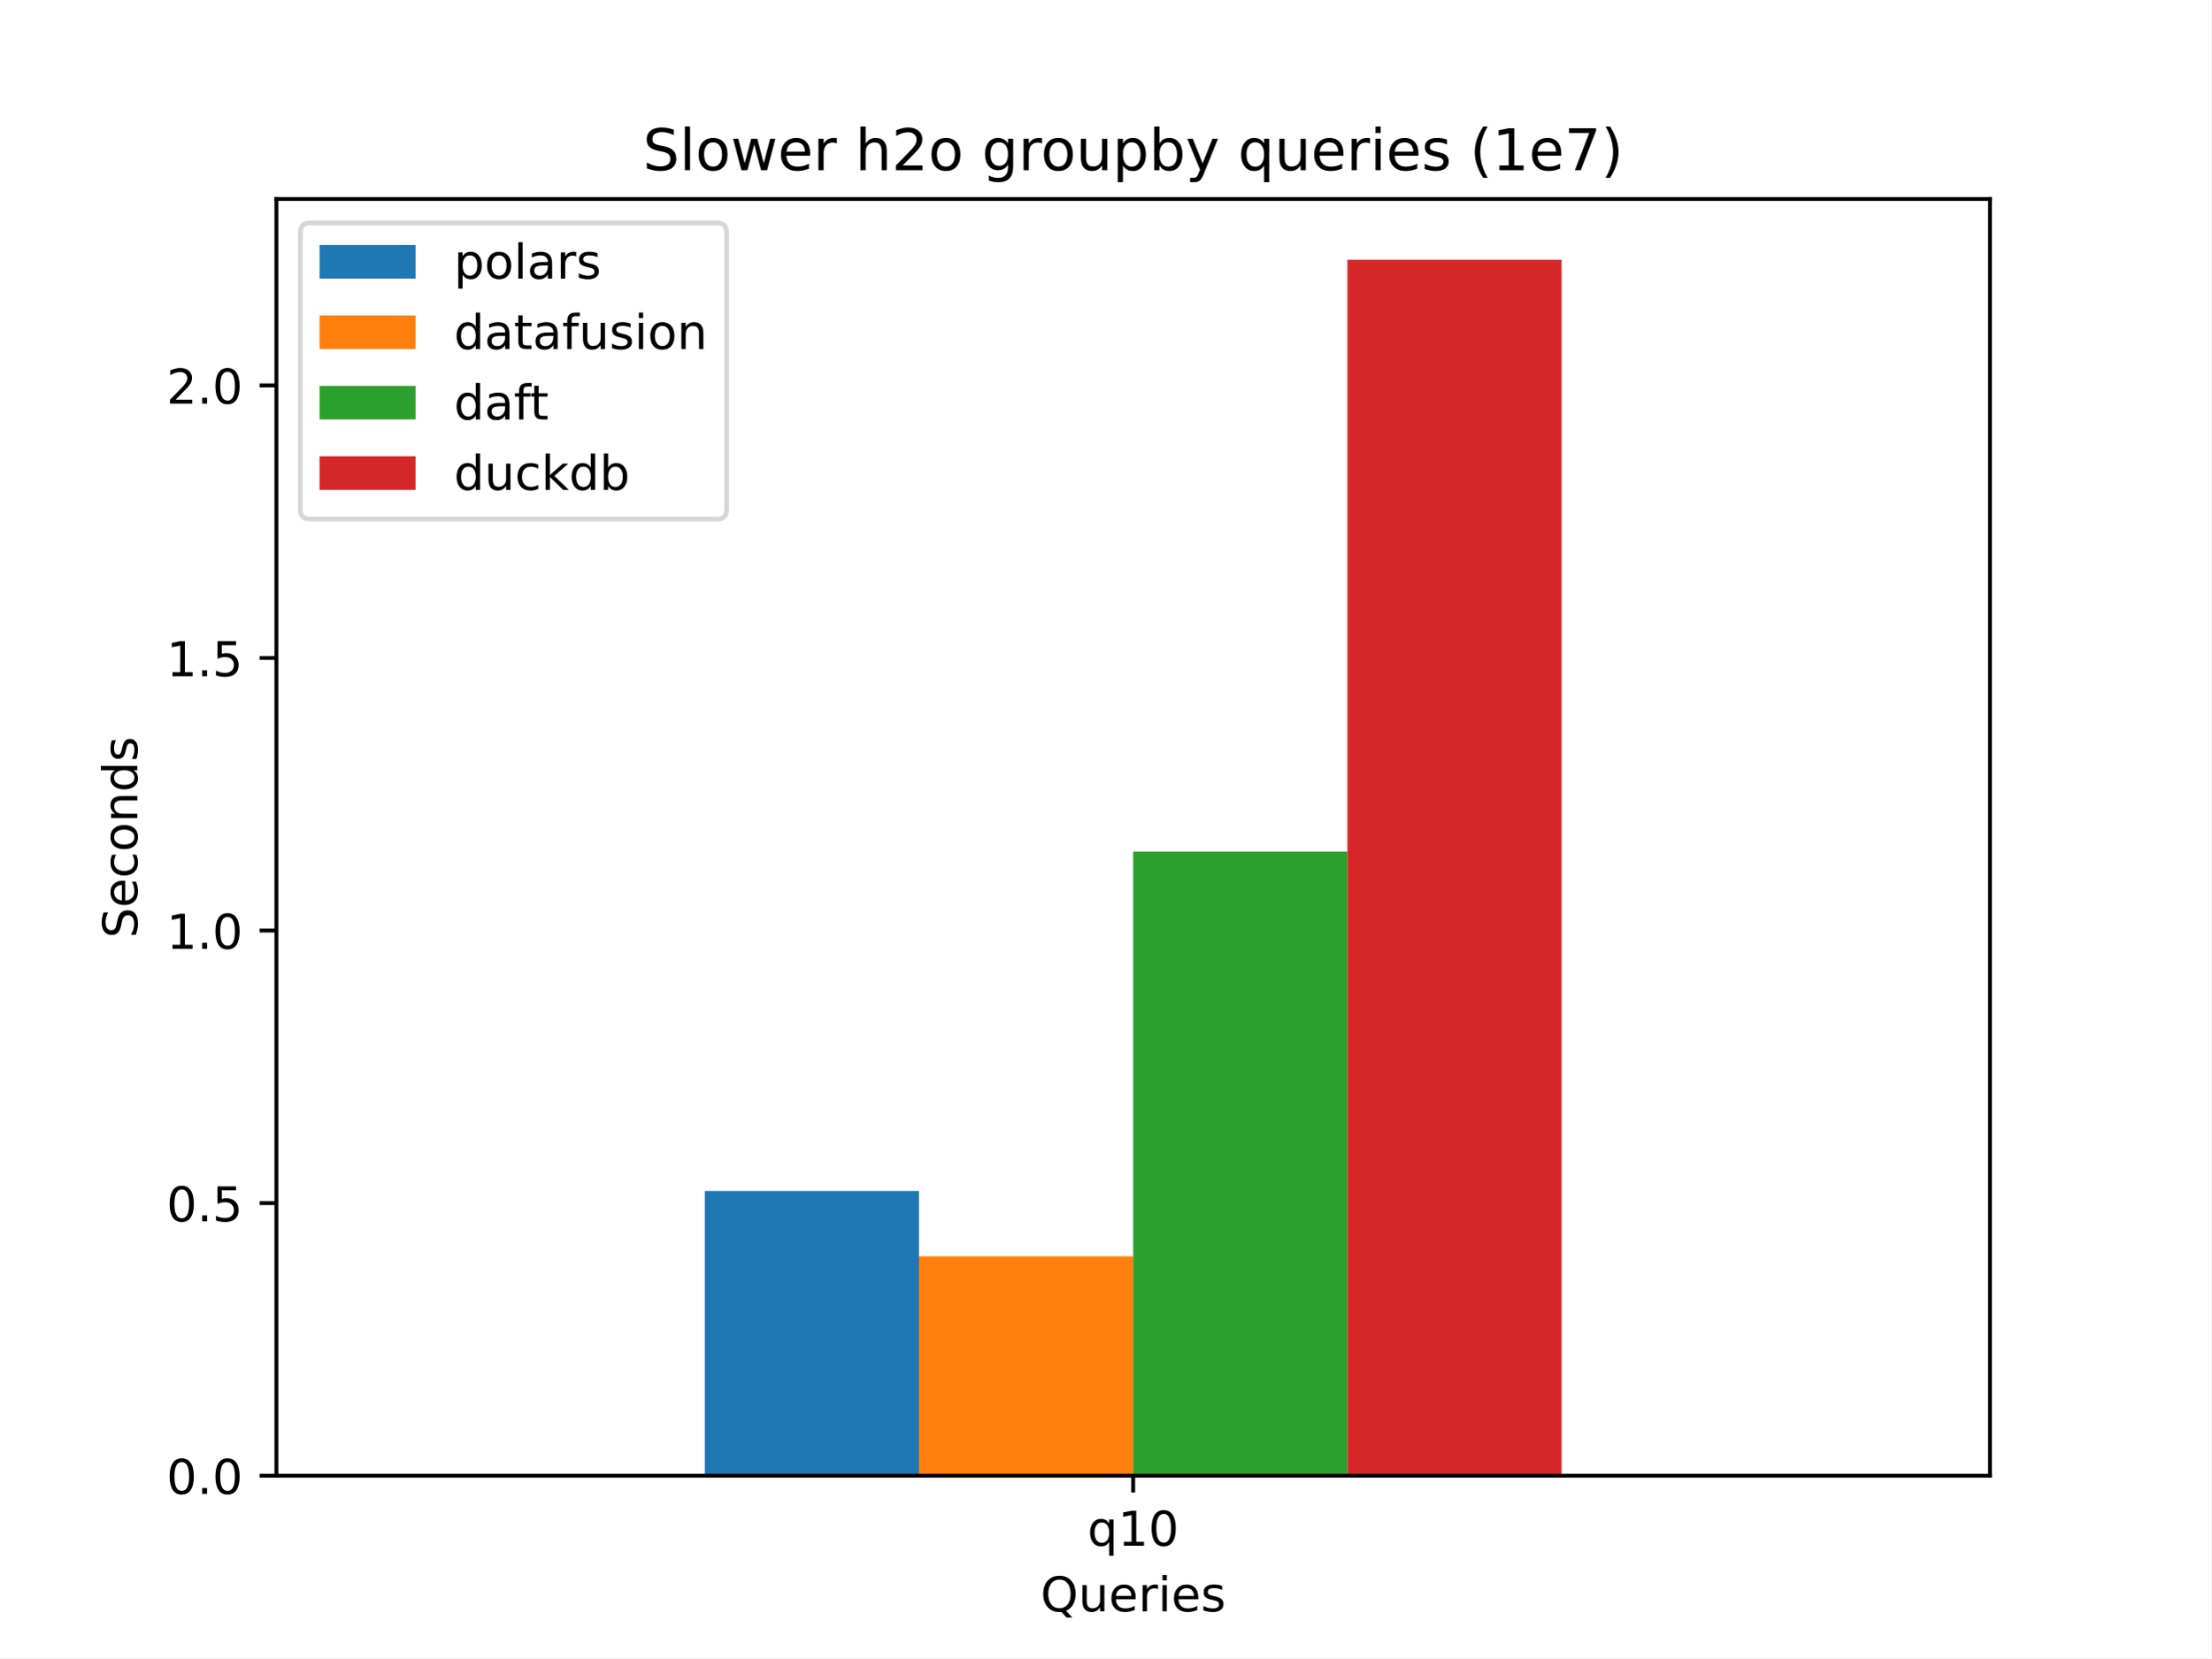
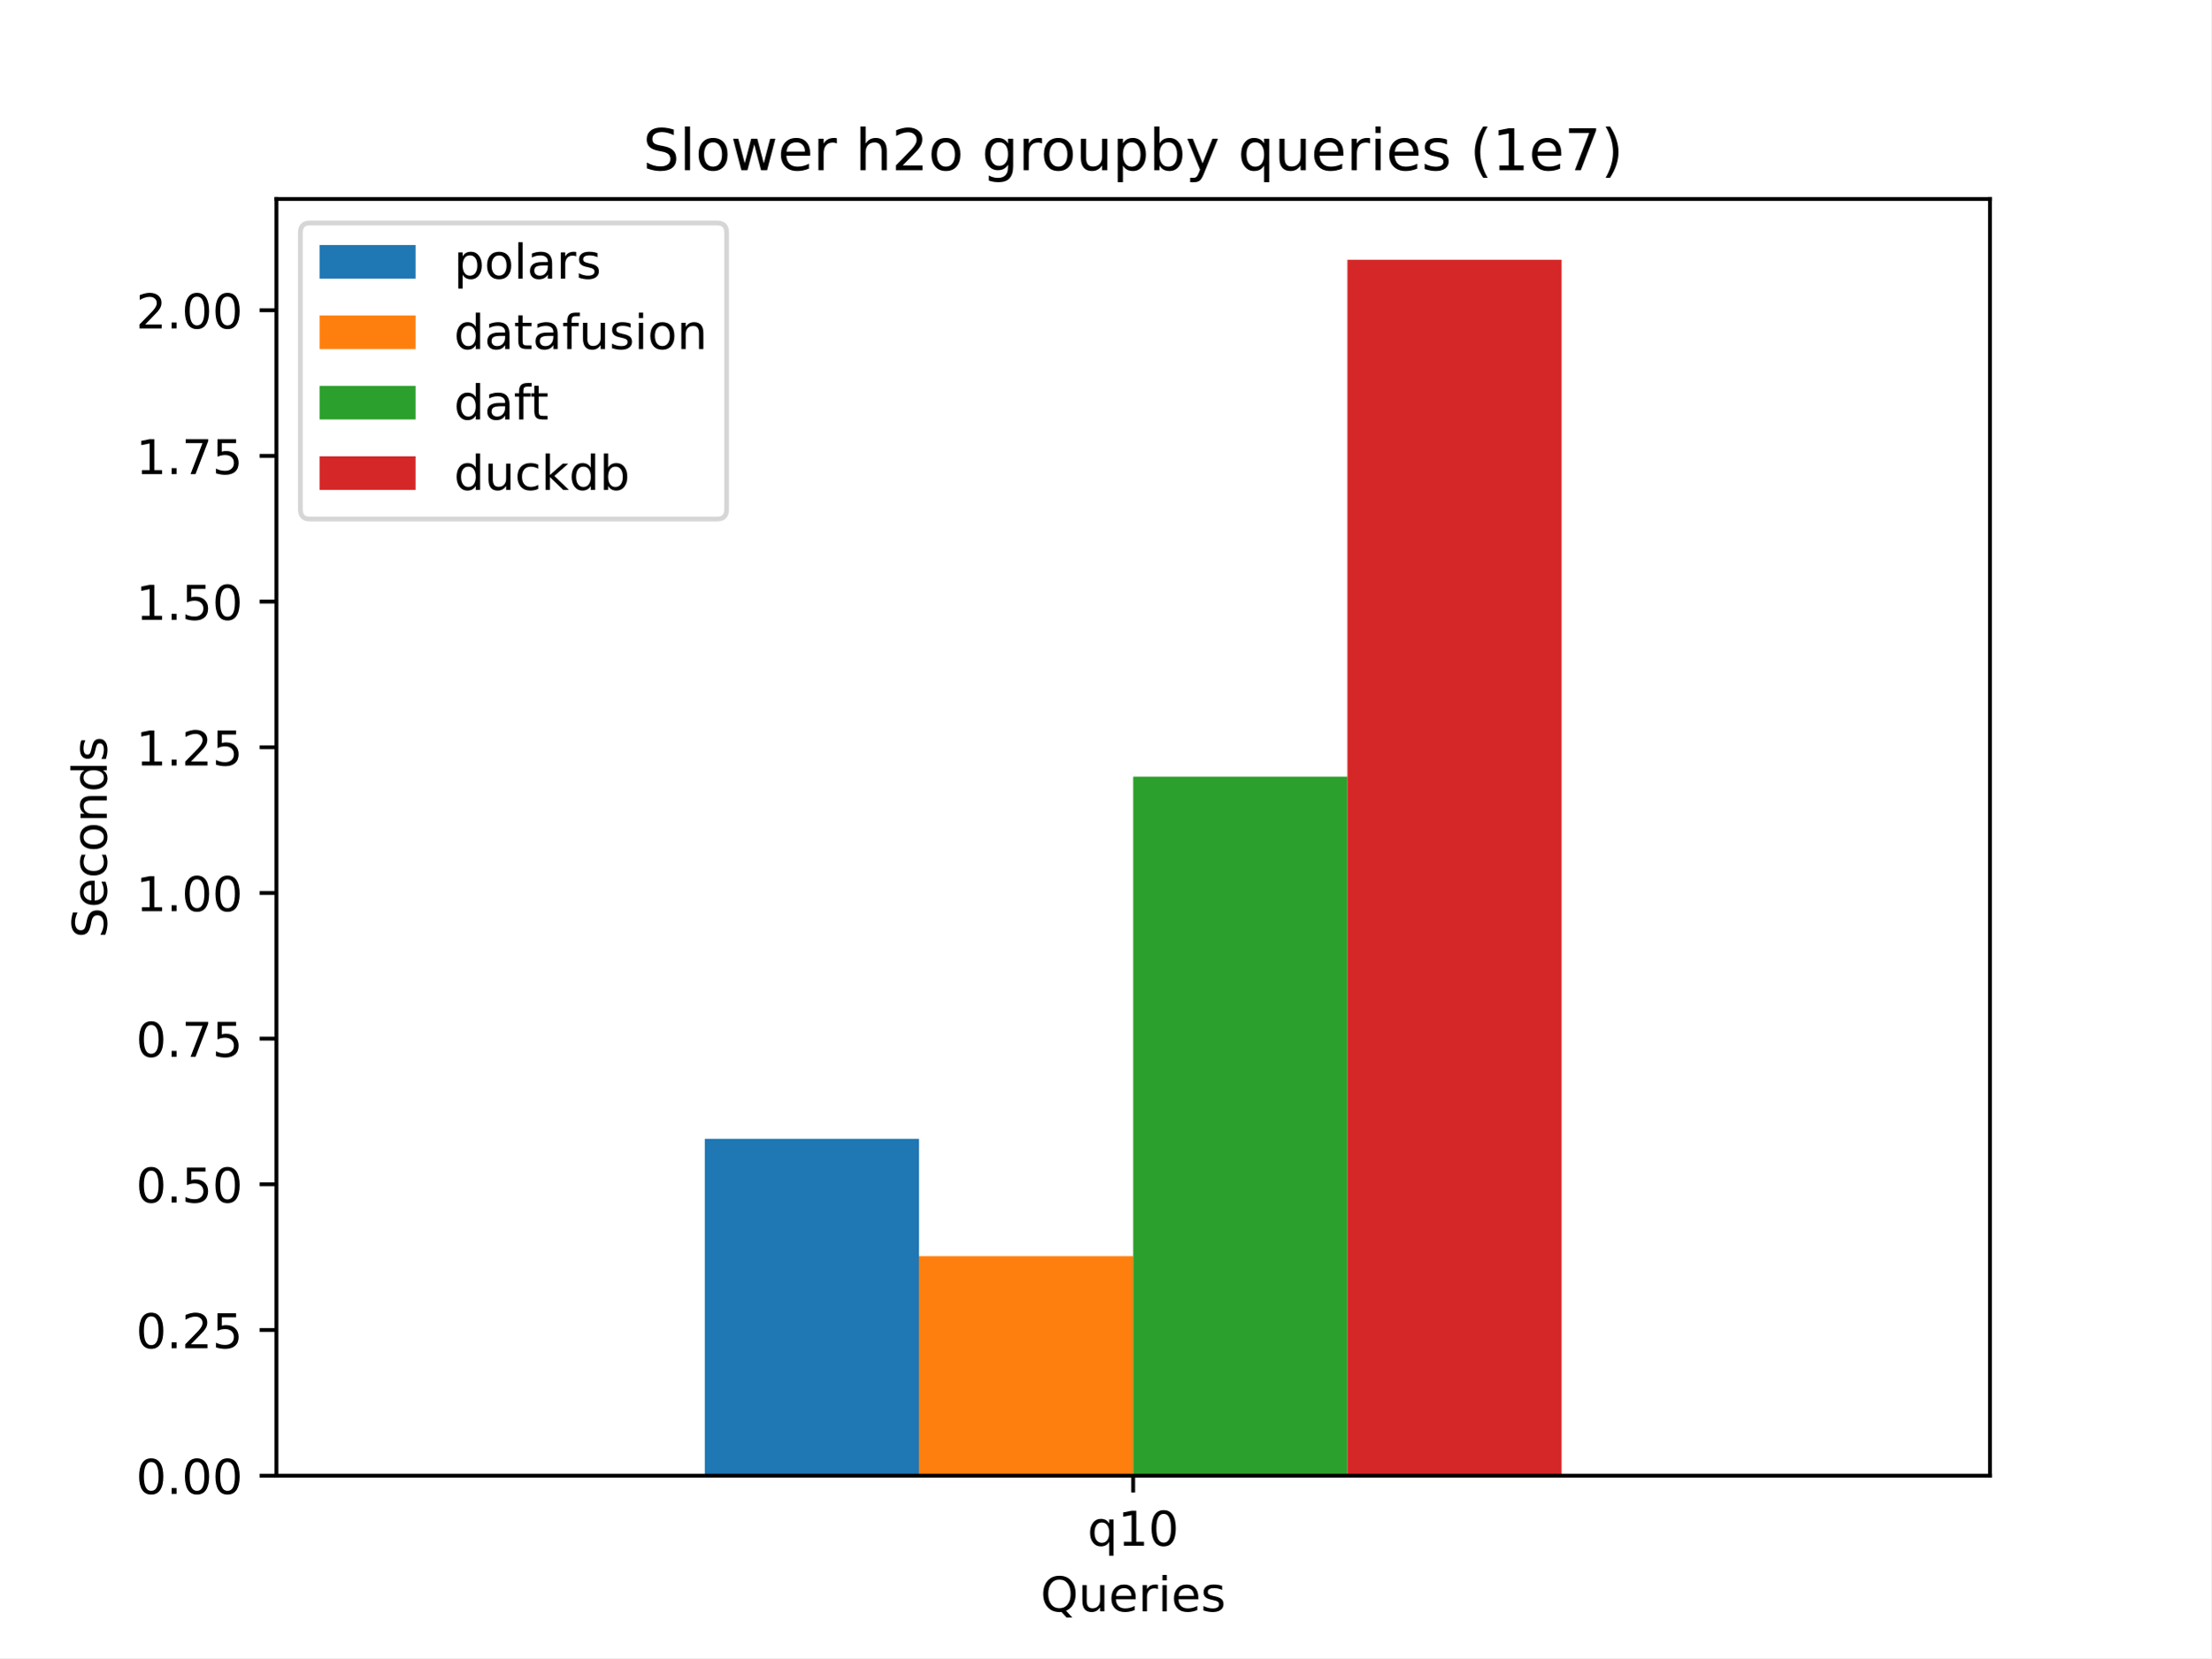
<svg xmlns="http://www.w3.org/2000/svg" xmlns:xlink="http://www.w3.org/1999/xlink" width="460.8pt" height="345.6pt" viewBox="0 0 460.8 345.6" version="1.1">
  <defs>
    <style type="text/css">*{stroke-linejoin: round; stroke-linecap: butt}</style>
  </defs>
  <g id="figure_1">
    <g id="patch_1">
      <path d="M 0 345.6  L 460.8 345.6  L 460.8 0  L 0 0  z " style="fill: #ffffff" />
    </g>
    <g id="axes_1">
      <g id="patch_2">
        <path d="M 57.6 307.584  L 414.72 307.584  L 414.72 41.472  L 57.6 41.472  z " style="fill: #ffffff" />
      </g>
      <g id="patch_3">
-         <path d="M 146.88 307.584  L 191.52 307.584  L 191.52 248.231  L 146.88 248.231  z " clip-path="url(#p52f544a386)" style="fill: #1f77b4" />
+         <path d="M 146.88 307.584  L 191.52 307.584  L 191.52 237.368  L 146.88 237.368  z " clip-path="url(#p60e71c63b5)" style="fill: #1f77b4" />
      </g>
      <g id="patch_4">
-         <path d="M 191.52 307.584  L 236.16 307.584  L 236.16 261.862  L 191.52 261.862  z " clip-path="url(#p52f544a386)" style="fill: #ff7f0e" />
+         <path d="M 191.52 307.584  L 236.16 307.584  L 236.16 261.822  L 191.52 261.822  z " clip-path="url(#p60e71c63b5)" style="fill: #ff7f0e" />
      </g>
      <g id="patch_5">
-         <path d="M 236.16 307.584  L 280.8 307.584  L 280.8 177.513  L 236.16 177.513  z " clip-path="url(#p52f544a386)" style="fill: #2ca02c" />
+         <path d="M 236.16 307.584  L 280.8 307.584  L 280.8 161.877  L 236.16 161.877  z " clip-path="url(#p60e71c63b5)" style="fill: #2ca02c" />
      </g>
      <g id="patch_6">
-         <path d="M 280.8 307.584  L 325.44 307.584  L 325.44 54.144  L 280.8 54.144  z " clip-path="url(#p52f544a386)" style="fill: #d62728" />
+         <path d="M 280.8 307.584  L 325.44 307.584  L 325.44 54.144  L 280.8 54.144  z " clip-path="url(#p60e71c63b5)" style="fill: #d62728" />
      </g>
      <g id="matplotlib.axis_1">
        <g id="xtick_1">
          <g id="line2d_1">
            <defs>
-               <path id="m178818fb89" d="M 0 0  L 0 3.5  " style="stroke: #000000; stroke-width: 0.8" />
-             </defs>
-             <g>
-               <use xlink:href="#m178818fb89" x="236.16" y="307.584" style="stroke: #000000; stroke-width: 0.8" />
+               <path id="m4d357e2fc8" d="M 0 0  L 0 3.5  " style="stroke: #000000; stroke-width: 0.8" />
+             </defs>
+             <g>
+               <use xlink:href="#m4d357e2fc8" x="236.16" y="307.584" style="stroke: #000000; stroke-width: 0.8" />
            </g>
          </g>
          <g id="text_1">
            <g transform="translate(226.6233 322.1824) scale(0.1 -0.1)">
              <defs>
                <path id="DejaVuSans-71" d="M 947 1747  Q 947 1113 1208 752  Q 1469 391 1925 391  Q 2381 391 2643 752  Q 2906 1113 2906 1747  Q 2906 2381 2643 2742  Q 2381 3103 1925 3103  Q 1469 3103 1208 2742  Q 947 2381 947 1747  z M 2906 525  Q 2725 213 2448 61  Q 2172 -91 1784 -91  Q 1150 -91 751 415  Q 353 922 353 1747  Q 353 2572 751 3078  Q 1150 3584 1784 3584  Q 2172 3584 2448 3432  Q 2725 3281 2906 2969  L 2906 3500  L 3481 3500  L 3481 -1331  L 2906 -1331  L 2906 525  z " transform="scale(0.015625)" />
                <path id="DejaVuSans-31" d="M 794 531  L 1825 531  L 1825 4091  L 703 3866  L 703 4441  L 1819 4666  L 2450 4666  L 2450 531  L 3481 531  L 3481 0  L 794 0  L 794 531  z " transform="scale(0.015625)" />
                <path id="DejaVuSans-30" d="M 2034 4250  Q 1547 4250 1301 3770  Q 1056 3291 1056 2328  Q 1056 1369 1301 889  Q 1547 409 2034 409  Q 2525 409 2770 889  Q 3016 1369 3016 2328  Q 3016 3291 2770 3770  Q 2525 4250 2034 4250  z M 2034 4750  Q 2819 4750 3233 4129  Q 3647 3509 3647 2328  Q 3647 1150 3233 529  Q 2819 -91 2034 -91  Q 1250 -91 836 529  Q 422 1150 422 2328  Q 422 3509 836 4129  Q 1250 4750 2034 4750  z " transform="scale(0.015625)" />
              </defs>
              <use xlink:href="#DejaVuSans-71" />
              <use xlink:href="#DejaVuSans-31" transform="translate(63.47656 0)" />
              <use xlink:href="#DejaVuSans-30" transform="translate(127.0996 0)" />
            </g>
          </g>
        </g>
        <g id="text_2">
          <g transform="translate(216.853 335.8606) scale(0.1 -0.1)">
            <defs>
              <path id="DejaVuSans-51" d="M 2522 4238  Q 1834 4238 1429 3725  Q 1025 3213 1025 2328  Q 1025 1447 1429 934  Q 1834 422 2522 422  Q 3209 422 3611 934  Q 4013 1447 4013 2328  Q 4013 3213 3611 3725  Q 3209 4238 2522 4238  z M 3406 84  L 4238 -825  L 3475 -825  L 2784 -78  Q 2681 -84 2626 -87  Q 2572 -91 2522 -91  Q 1538 -91 948 567  Q 359 1225 359 2328  Q 359 3434 948 4092  Q 1538 4750 2522 4750  Q 3503 4750 4090 4092  Q 4678 3434 4678 2328  Q 4678 1516 4351 937  Q 4025 359 3406 84  z " transform="scale(0.015625)" />
              <path id="DejaVuSans-75" d="M 544 1381  L 544 3500  L 1119 3500  L 1119 1403  Q 1119 906 1312 657  Q 1506 409 1894 409  Q 2359 409 2629 706  Q 2900 1003 2900 1516  L 2900 3500  L 3475 3500  L 3475 0  L 2900 0  L 2900 538  Q 2691 219 2414 64  Q 2138 -91 1772 -91  Q 1169 -91 856 284  Q 544 659 544 1381  z M 1991 3584  L 1991 3584  z " transform="scale(0.015625)" />
              <path id="DejaVuSans-65" d="M 3597 1894  L 3597 1613  L 953 1613  Q 991 1019 1311 708  Q 1631 397 2203 397  Q 2534 397 2845 478  Q 3156 559 3463 722  L 3463 178  Q 3153 47 2828 -22  Q 2503 -91 2169 -91  Q 1331 -91 842 396  Q 353 884 353 1716  Q 353 2575 817 3079  Q 1281 3584 2069 3584  Q 2775 3584 3186 3129  Q 3597 2675 3597 1894  z M 3022 2063  Q 3016 2534 2758 2815  Q 2500 3097 2075 3097  Q 1594 3097 1305 2825  Q 1016 2553 972 2059  L 3022 2063  z " transform="scale(0.015625)" />
              <path id="DejaVuSans-72" d="M 2631 2963  Q 2534 3019 2420 3045  Q 2306 3072 2169 3072  Q 1681 3072 1420 2755  Q 1159 2438 1159 1844  L 1159 0  L 581 0  L 581 3500  L 1159 3500  L 1159 2956  Q 1341 3275 1631 3429  Q 1922 3584 2338 3584  Q 2397 3584 2469 3576  Q 2541 3569 2628 3553  L 2631 2963  z " transform="scale(0.015625)" />
              <path id="DejaVuSans-69" d="M 603 3500  L 1178 3500  L 1178 0  L 603 0  L 603 3500  z M 603 4863  L 1178 4863  L 1178 4134  L 603 4134  L 603 4863  z " transform="scale(0.015625)" />
              <path id="DejaVuSans-73" d="M 2834 3397  L 2834 2853  Q 2591 2978 2328 3040  Q 2066 3103 1784 3103  Q 1356 3103 1142 2972  Q 928 2841 928 2578  Q 928 2378 1081 2264  Q 1234 2150 1697 2047  L 1894 2003  Q 2506 1872 2764 1633  Q 3022 1394 3022 966  Q 3022 478 2636 193  Q 2250 -91 1575 -91  Q 1294 -91 989 -36  Q 684 19 347 128  L 347 722  Q 666 556 975 473  Q 1284 391 1588 391  Q 1994 391 2212 530  Q 2431 669 2431 922  Q 2431 1156 2273 1281  Q 2116 1406 1581 1522  L 1381 1569  Q 847 1681 609 1914  Q 372 2147 372 2553  Q 372 3047 722 3315  Q 1072 3584 1716 3584  Q 2034 3584 2315 3537  Q 2597 3491 2834 3397  z " transform="scale(0.015625)" />
            </defs>
            <use xlink:href="#DejaVuSans-51" />
            <use xlink:href="#DejaVuSans-75" transform="translate(78.71094 0)" />
            <use xlink:href="#DejaVuSans-65" transform="translate(142.0898 0)" />
            <use xlink:href="#DejaVuSans-72" transform="translate(203.6133 0)" />
            <use xlink:href="#DejaVuSans-69" transform="translate(244.7266 0)" />
            <use xlink:href="#DejaVuSans-65" transform="translate(272.5098 0)" />
            <use xlink:href="#DejaVuSans-73" transform="translate(334.0332 0)" />
          </g>
        </g>
      </g>
      <g id="matplotlib.axis_2">
        <g id="ytick_1">
          <g id="line2d_2">
            <defs>
-               <path id="m7f98be1c69" d="M 0 0  L -3.5 0  " style="stroke: #000000; stroke-width: 0.8" />
-             </defs>
-             <g>
-               <use xlink:href="#m7f98be1c69" x="57.6" y="307.584" style="stroke: #000000; stroke-width: 0.8" />
+               <path id="m93b2523fd9" d="M 0 0  L -3.5 0  " style="stroke: #000000; stroke-width: 0.8" />
+             </defs>
+             <g>
+               <use xlink:href="#m93b2523fd9" x="57.6" y="307.584" style="stroke: #000000; stroke-width: 0.8" />
            </g>
          </g>
          <g id="text_3">
-             <g transform="translate(34.69687 311.3832) scale(0.1 -0.1)">
+             <g transform="translate(28.33438 311.3832) scale(0.1 -0.1)">
              <defs>
                <path id="DejaVuSans-2e" d="M 684 794  L 1344 794  L 1344 0  L 684 0  L 684 794  z " transform="scale(0.015625)" />
              </defs>
              <use xlink:href="#DejaVuSans-30" />
              <use xlink:href="#DejaVuSans-2e" transform="translate(63.62305 0)" />
              <use xlink:href="#DejaVuSans-30" transform="translate(95.41016 0)" />
+               <use xlink:href="#DejaVuSans-30" transform="translate(159.0332 0)" />
            </g>
          </g>
        </g>
        <g id="ytick_2">
          <g id="line2d_3">
            <g>
-               <use xlink:href="#m7f98be1c69" x="57.6" y="250.77" style="stroke: #000000; stroke-width: 0.8" />
+               <use xlink:href="#m93b2523fd9" x="57.6" y="277.218" style="stroke: #000000; stroke-width: 0.8" />
            </g>
          </g>
          <g id="text_4">
-             <g transform="translate(34.69687 254.5691) scale(0.1 -0.1)">
+             <g transform="translate(28.33438 281.0169) scale(0.1 -0.1)">
              <defs>
+                 <path id="DejaVuSans-32" d="M 1228 531  L 3431 531  L 3431 0  L 469 0  L 469 531  Q 828 903 1448 1529  Q 2069 2156 2228 2338  Q 2531 2678 2651 2914  Q 2772 3150 2772 3378  Q 2772 3750 2511 3984  Q 2250 4219 1831 4219  Q 1534 4219 1204 4116  Q 875 4013 500 3803  L 500 4441  Q 881 4594 1212 4672  Q 1544 4750 1819 4750  Q 2544 4750 2975 4387  Q 3406 4025 3406 3419  Q 3406 3131 3298 2873  Q 3191 2616 2906 2266  Q 2828 2175 2409 1742  Q 1991 1309 1228 531  z " transform="scale(0.015625)" />
                <path id="DejaVuSans-35" d="M 691 4666  L 3169 4666  L 3169 4134  L 1269 4134  L 1269 2991  Q 1406 3038 1543 3061  Q 1681 3084 1819 3084  Q 2600 3084 3056 2656  Q 3513 2228 3513 1497  Q 3513 744 3044 326  Q 2575 -91 1722 -91  Q 1428 -91 1123 -41  Q 819 9 494 109  L 494 744  Q 775 591 1075 516  Q 1375 441 1709 441  Q 2250 441 2565 725  Q 2881 1009 2881 1497  Q 2881 1984 2565 2268  Q 2250 2553 1709 2553  Q 1456 2553 1204 2497  Q 953 2441 691 2322  L 691 4666  z " transform="scale(0.015625)" />
              </defs>
              <use xlink:href="#DejaVuSans-30" />
              <use xlink:href="#DejaVuSans-2e" transform="translate(63.62305 0)" />
-               <use xlink:href="#DejaVuSans-35" transform="translate(95.41016 0)" />
+               <use xlink:href="#DejaVuSans-32" transform="translate(95.41016 0)" />
+               <use xlink:href="#DejaVuSans-35" transform="translate(159.0332 0)" />
            </g>
          </g>
        </g>
        <g id="ytick_3">
          <g id="line2d_4">
            <g>
-               <use xlink:href="#m7f98be1c69" x="57.6" y="193.956" style="stroke: #000000; stroke-width: 0.8" />
+               <use xlink:href="#m93b2523fd9" x="57.6" y="246.851" style="stroke: #000000; stroke-width: 0.8" />
            </g>
          </g>
          <g id="text_5">
-             <g transform="translate(34.69687 197.755) scale(0.1 -0.1)">
-               <use xlink:href="#DejaVuSans-31" />
-               <use xlink:href="#DejaVuSans-2e" transform="translate(63.62305 0)" />
-               <use xlink:href="#DejaVuSans-30" transform="translate(95.41016 0)" />
+             <g transform="translate(28.33438 250.6506) scale(0.1 -0.1)">
+               <use xlink:href="#DejaVuSans-30" />
+               <use xlink:href="#DejaVuSans-2e" transform="translate(63.62305 0)" />
+               <use xlink:href="#DejaVuSans-35" transform="translate(95.41016 0)" />
+               <use xlink:href="#DejaVuSans-30" transform="translate(159.0332 0)" />
            </g>
          </g>
        </g>
        <g id="ytick_4">
          <g id="line2d_5">
            <g>
-               <use xlink:href="#m7f98be1c69" x="57.6" y="137.142" style="stroke: #000000; stroke-width: 0.8" />
+               <use xlink:href="#m93b2523fd9" x="57.6" y="216.485" style="stroke: #000000; stroke-width: 0.8" />
            </g>
          </g>
          <g id="text_6">
-             <g transform="translate(34.69687 140.9408) scale(0.1 -0.1)">
-               <use xlink:href="#DejaVuSans-31" />
-               <use xlink:href="#DejaVuSans-2e" transform="translate(63.62305 0)" />
-               <use xlink:href="#DejaVuSans-35" transform="translate(95.41016 0)" />
+             <g transform="translate(28.33438 220.2843) scale(0.1 -0.1)">
+               <defs>
+                 <path id="DejaVuSans-37" d="M 525 4666  L 3525 4666  L 3525 4397  L 1831 0  L 1172 0  L 2766 4134  L 525 4134  L 525 4666  z " transform="scale(0.015625)" />
+               </defs>
+               <use xlink:href="#DejaVuSans-30" />
+               <use xlink:href="#DejaVuSans-2e" transform="translate(63.62305 0)" />
+               <use xlink:href="#DejaVuSans-37" transform="translate(95.41016 0)" />
+               <use xlink:href="#DejaVuSans-35" transform="translate(159.0332 0)" />
            </g>
          </g>
        </g>
        <g id="ytick_5">
          <g id="line2d_6">
            <g>
-               <use xlink:href="#m7f98be1c69" x="57.6" y="80.327" style="stroke: #000000; stroke-width: 0.8" />
+               <use xlink:href="#m93b2523fd9" x="57.6" y="186.119" style="stroke: #000000; stroke-width: 0.8" />
            </g>
          </g>
          <g id="text_7">
-             <g transform="translate(34.69687 84.1267) scale(0.1 -0.1)">
-               <defs>
-                 <path id="DejaVuSans-32" d="M 1228 531  L 3431 531  L 3431 0  L 469 0  L 469 531  Q 828 903 1448 1529  Q 2069 2156 2228 2338  Q 2531 2678 2651 2914  Q 2772 3150 2772 3378  Q 2772 3750 2511 3984  Q 2250 4219 1831 4219  Q 1534 4219 1204 4116  Q 875 4013 500 3803  L 500 4441  Q 881 4594 1212 4672  Q 1544 4750 1819 4750  Q 2544 4750 2975 4387  Q 3406 4025 3406 3419  Q 3406 3131 3298 2873  Q 3191 2616 2906 2266  Q 2828 2175 2409 1742  Q 1991 1309 1228 531  z " transform="scale(0.015625)" />
-               </defs>
+             <g transform="translate(28.33438 189.918) scale(0.1 -0.1)">
+               <use xlink:href="#DejaVuSans-31" />
+               <use xlink:href="#DejaVuSans-2e" transform="translate(63.62305 0)" />
+               <use xlink:href="#DejaVuSans-30" transform="translate(95.41016 0)" />
+               <use xlink:href="#DejaVuSans-30" transform="translate(159.0332 0)" />
+             </g>
+           </g>
+         </g>
+         <g id="ytick_6">
+           <g id="line2d_7">
+             <g>
+               <use xlink:href="#m93b2523fd9" x="57.6" y="155.752" style="stroke: #000000; stroke-width: 0.8" />
+             </g>
+           </g>
+           <g id="text_8">
+             <g transform="translate(28.33438 159.5517) scale(0.1 -0.1)">
+               <use xlink:href="#DejaVuSans-31" />
+               <use xlink:href="#DejaVuSans-2e" transform="translate(63.62305 0)" />
+               <use xlink:href="#DejaVuSans-32" transform="translate(95.41016 0)" />
+               <use xlink:href="#DejaVuSans-35" transform="translate(159.0332 0)" />
+             </g>
+           </g>
+         </g>
+         <g id="ytick_7">
+           <g id="line2d_8">
+             <g>
+               <use xlink:href="#m93b2523fd9" x="57.6" y="125.386" style="stroke: #000000; stroke-width: 0.8" />
+             </g>
+           </g>
+           <g id="text_9">
+             <g transform="translate(28.33438 129.1854) scale(0.1 -0.1)">
+               <use xlink:href="#DejaVuSans-31" />
+               <use xlink:href="#DejaVuSans-2e" transform="translate(63.62305 0)" />
+               <use xlink:href="#DejaVuSans-35" transform="translate(95.41016 0)" />
+               <use xlink:href="#DejaVuSans-30" transform="translate(159.0332 0)" />
+             </g>
+           </g>
+         </g>
+         <g id="ytick_8">
+           <g id="line2d_9">
+             <g>
+               <use xlink:href="#m93b2523fd9" x="57.6" y="95.02" style="stroke: #000000; stroke-width: 0.8" />
+             </g>
+           </g>
+           <g id="text_10">
+             <g transform="translate(28.33438 98.81907) scale(0.1 -0.1)">
+               <use xlink:href="#DejaVuSans-31" />
+               <use xlink:href="#DejaVuSans-2e" transform="translate(63.62305 0)" />
+               <use xlink:href="#DejaVuSans-37" transform="translate(95.41016 0)" />
+               <use xlink:href="#DejaVuSans-35" transform="translate(159.0332 0)" />
+             </g>
+           </g>
+         </g>
+         <g id="ytick_9">
+           <g id="line2d_10">
+             <g>
+               <use xlink:href="#m93b2523fd9" x="57.6" y="64.654" style="stroke: #000000; stroke-width: 0.8" />
+             </g>
+           </g>
+           <g id="text_11">
+             <g transform="translate(28.33438 68.45276) scale(0.1 -0.1)">
              <use xlink:href="#DejaVuSans-32" />
              <use xlink:href="#DejaVuSans-2e" transform="translate(63.62305 0)" />
              <use xlink:href="#DejaVuSans-30" transform="translate(95.41016 0)" />
-             </g>
-           </g>
-         </g>
-         <g id="text_8">
-           <g transform="translate(28.61719 195.535) rotate(-90) scale(0.1 -0.1)">
+               <use xlink:href="#DejaVuSans-30" transform="translate(159.0332 0)" />
+             </g>
+           </g>
+         </g>
+         <g id="text_12">
+           <g transform="translate(22.25469 195.535) rotate(-90) scale(0.1 -0.1)">
            <defs>
              <path id="DejaVuSans-53" d="M 3425 4513  L 3425 3897  Q 3066 4069 2747 4153  Q 2428 4238 2131 4238  Q 1616 4238 1336 4038  Q 1056 3838 1056 3469  Q 1056 3159 1242 3001  Q 1428 2844 1947 2747  L 2328 2669  Q 3034 2534 3370 2195  Q 3706 1856 3706 1288  Q 3706 609 3251 259  Q 2797 -91 1919 -91  Q 1588 -91 1214 -16  Q 841 59 441 206  L 441 856  Q 825 641 1194 531  Q 1563 422 1919 422  Q 2459 422 2753 634  Q 3047 847 3047 1241  Q 3047 1584 2836 1778  Q 2625 1972 2144 2069  L 1759 2144  Q 1053 2284 737 2584  Q 422 2884 422 3419  Q 422 4038 858 4394  Q 1294 4750 2059 4750  Q 2388 4750 2728 4690  Q 3069 4631 3425 4513  z " transform="scale(0.015625)" />
              <path id="DejaVuSans-63" d="M 3122 3366  L 3122 2828  Q 2878 2963 2633 3030  Q 2388 3097 2138 3097  Q 1578 3097 1268 2742  Q 959 2388 959 1747  Q 959 1106 1268 751  Q 1578 397 2138 397  Q 2388 397 2633 464  Q 2878 531 3122 666  L 3122 134  Q 2881 22 2623 -34  Q 2366 -91 2075 -91  Q 1284 -91 818 406  Q 353 903 353 1747  Q 353 2603 823 3093  Q 1294 3584 2113 3584  Q 2378 3584 2631 3529  Q 2884 3475 3122 3366  z " transform="scale(0.015625)" />
              <path id="DejaVuSans-6f" d="M 1959 3097  Q 1497 3097 1228 2736  Q 959 2375 959 1747  Q 959 1119 1226 758  Q 1494 397 1959 397  Q 2419 397 2687 759  Q 2956 1122 2956 1747  Q 2956 2369 2687 2733  Q 2419 3097 1959 3097  z M 1959 3584  Q 2709 3584 3137 3096  Q 3566 2609 3566 1747  Q 3566 888 3137 398  Q 2709 -91 1959 -91  Q 1206 -91 779 398  Q 353 888 353 1747  Q 353 2609 779 3096  Q 1206 3584 1959 3584  z " transform="scale(0.015625)" />
              <path id="DejaVuSans-6e" d="M 3513 2113  L 3513 0  L 2938 0  L 2938 2094  Q 2938 2591 2744 2837  Q 2550 3084 2163 3084  Q 1697 3084 1428 2787  Q 1159 2491 1159 1978  L 1159 0  L 581 0  L 581 3500  L 1159 3500  L 1159 2956  Q 1366 3272 1645 3428  Q 1925 3584 2291 3584  Q 2894 3584 3203 3211  Q 3513 2838 3513 2113  z " transform="scale(0.015625)" />
              <path id="DejaVuSans-64" d="M 2906 2969  L 2906 4863  L 3481 4863  L 3481 0  L 2906 0  L 2906 525  Q 2725 213 2448 61  Q 2172 -91 1784 -91  Q 1150 -91 751 415  Q 353 922 353 1747  Q 353 2572 751 3078  Q 1150 3584 1784 3584  Q 2172 3584 2448 3432  Q 2725 3281 2906 2969  z M 947 1747  Q 947 1113 1208 752  Q 1469 391 1925 391  Q 2381 391 2643 752  Q 2906 1113 2906 1747  Q 2906 2381 2643 2742  Q 2381 3103 1925 3103  Q 1469 3103 1208 2742  Q 947 2381 947 1747  z " transform="scale(0.015625)" />
            </defs>
            <use xlink:href="#DejaVuSans-53" />
            <use xlink:href="#DejaVuSans-65" transform="translate(63.47656 0)" />
            <use xlink:href="#DejaVuSans-63" transform="translate(125 0)" />
            <use xlink:href="#DejaVuSans-6f" transform="translate(179.9805 0)" />
            <use xlink:href="#DejaVuSans-6e" transform="translate(241.1621 0)" />
            <use xlink:href="#DejaVuSans-64" transform="translate(304.541 0)" />
            <use xlink:href="#DejaVuSans-73" transform="translate(368.0176 0)" />
          </g>
        </g>
      </g>
      <g id="patch_7">
        <path d="M 57.6 307.584  L 57.6 41.472  " style="fill: none; stroke: #000000; stroke-width: 0.8; stroke-linejoin: miter; stroke-linecap: square" />
      </g>
      <g id="patch_8">
        <path d="M 414.72 307.584  L 414.72 41.472  " style="fill: none; stroke: #000000; stroke-width: 0.8; stroke-linejoin: miter; stroke-linecap: square" />
      </g>
      <g id="patch_9">
        <path d="M 57.6 307.584  L 414.72 307.584  " style="fill: none; stroke: #000000; stroke-width: 0.8; stroke-linejoin: miter; stroke-linecap: square" />
      </g>
      <g id="patch_10">
        <path d="M 57.6 41.472  L 414.72 41.472  " style="fill: none; stroke: #000000; stroke-width: 0.8; stroke-linejoin: miter; stroke-linecap: square" />
      </g>
-       <g id="text_9">
+       <g id="text_13">
        <g transform="translate(133.9819 35.472) scale(0.12 -0.12)">
          <defs>
            <path id="DejaVuSans-6c" d="M 603 4863  L 1178 4863  L 1178 0  L 603 0  L 603 4863  z " transform="scale(0.015625)" />
            <path id="DejaVuSans-77" d="M 269 3500  L 844 3500  L 1563 769  L 2278 3500  L 2956 3500  L 3675 769  L 4391 3500  L 4966 3500  L 4050 0  L 3372 0  L 2619 2869  L 1863 0  L 1184 0  L 269 3500  z " transform="scale(0.015625)" />
            <path id="DejaVuSans-20" transform="scale(0.015625)" />
            <path id="DejaVuSans-68" d="M 3513 2113  L 3513 0  L 2938 0  L 2938 2094  Q 2938 2591 2744 2837  Q 2550 3084 2163 3084  Q 1697 3084 1428 2787  Q 1159 2491 1159 1978  L 1159 0  L 581 0  L 581 4863  L 1159 4863  L 1159 2956  Q 1366 3272 1645 3428  Q 1925 3584 2291 3584  Q 2894 3584 3203 3211  Q 3513 2838 3513 2113  z " transform="scale(0.015625)" />
            <path id="DejaVuSans-67" d="M 2906 1791  Q 2906 2416 2648 2759  Q 2391 3103 1925 3103  Q 1463 3103 1205 2759  Q 947 2416 947 1791  Q 947 1169 1205 825  Q 1463 481 1925 481  Q 2391 481 2648 825  Q 2906 1169 2906 1791  z M 3481 434  Q 3481 -459 3084 -895  Q 2688 -1331 1869 -1331  Q 1566 -1331 1297 -1286  Q 1028 -1241 775 -1147  L 775 -588  Q 1028 -725 1275 -790  Q 1522 -856 1778 -856  Q 2344 -856 2625 -561  Q 2906 -266 2906 331  L 2906 616  Q 2728 306 2450 153  Q 2172 0 1784 0  Q 1141 0 747 490  Q 353 981 353 1791  Q 353 2603 747 3093  Q 1141 3584 1784 3584  Q 2172 3584 2450 3431  Q 2728 3278 2906 2969  L 2906 3500  L 3481 3500  L 3481 434  z " transform="scale(0.015625)" />
            <path id="DejaVuSans-70" d="M 1159 525  L 1159 -1331  L 581 -1331  L 581 3500  L 1159 3500  L 1159 2969  Q 1341 3281 1617 3432  Q 1894 3584 2278 3584  Q 2916 3584 3314 3078  Q 3713 2572 3713 1747  Q 3713 922 3314 415  Q 2916 -91 2278 -91  Q 1894 -91 1617 61  Q 1341 213 1159 525  z M 3116 1747  Q 3116 2381 2855 2742  Q 2594 3103 2138 3103  Q 1681 3103 1420 2742  Q 1159 2381 1159 1747  Q 1159 1113 1420 752  Q 1681 391 2138 391  Q 2594 391 2855 752  Q 3116 1113 3116 1747  z " transform="scale(0.015625)" />
            <path id="DejaVuSans-62" d="M 3116 1747  Q 3116 2381 2855 2742  Q 2594 3103 2138 3103  Q 1681 3103 1420 2742  Q 1159 2381 1159 1747  Q 1159 1113 1420 752  Q 1681 391 2138 391  Q 2594 391 2855 752  Q 3116 1113 3116 1747  z M 1159 2969  Q 1341 3281 1617 3432  Q 1894 3584 2278 3584  Q 2916 3584 3314 3078  Q 3713 2572 3713 1747  Q 3713 922 3314 415  Q 2916 -91 2278 -91  Q 1894 -91 1617 61  Q 1341 213 1159 525  L 1159 0  L 581 0  L 581 4863  L 1159 4863  L 1159 2969  z " transform="scale(0.015625)" />
            <path id="DejaVuSans-79" d="M 2059 -325  Q 1816 -950 1584 -1140  Q 1353 -1331 966 -1331  L 506 -1331  L 506 -850  L 844 -850  Q 1081 -850 1212 -737  Q 1344 -625 1503 -206  L 1606 56  L 191 3500  L 800 3500  L 1894 763  L 2988 3500  L 3597 3500  L 2059 -325  z " transform="scale(0.015625)" />
            <path id="DejaVuSans-28" d="M 1984 4856  Q 1566 4138 1362 3434  Q 1159 2731 1159 2009  Q 1159 1288 1364 580  Q 1569 -128 1984 -844  L 1484 -844  Q 1016 -109 783 600  Q 550 1309 550 2009  Q 550 2706 781 3412  Q 1013 4119 1484 4856  L 1984 4856  z " transform="scale(0.015625)" />
-             <path id="DejaVuSans-37" d="M 525 4666  L 3525 4666  L 3525 4397  L 1831 0  L 1172 0  L 2766 4134  L 525 4134  L 525 4666  z " transform="scale(0.015625)" />
            <path id="DejaVuSans-29" d="M 513 4856  L 1013 4856  Q 1481 4119 1714 3412  Q 1947 2706 1947 2009  Q 1947 1309 1714 600  Q 1481 -109 1013 -844  L 513 -844  Q 928 -128 1133 580  Q 1338 1288 1338 2009  Q 1338 2731 1133 3434  Q 928 4138 513 4856  z " transform="scale(0.015625)" />
          </defs>
          <use xlink:href="#DejaVuSans-53" />
          <use xlink:href="#DejaVuSans-6c" transform="translate(63.47656 0)" />
          <use xlink:href="#DejaVuSans-6f" transform="translate(91.25977 0)" />
          <use xlink:href="#DejaVuSans-77" transform="translate(152.4414 0)" />
          <use xlink:href="#DejaVuSans-65" transform="translate(234.2285 0)" />
          <use xlink:href="#DejaVuSans-72" transform="translate(295.752 0)" />
          <use xlink:href="#DejaVuSans-20" transform="translate(336.8652 0)" />
          <use xlink:href="#DejaVuSans-68" transform="translate(368.6523 0)" />
          <use xlink:href="#DejaVuSans-32" transform="translate(432.0312 0)" />
          <use xlink:href="#DejaVuSans-6f" transform="translate(495.6543 0)" />
          <use xlink:href="#DejaVuSans-20" transform="translate(556.8359 0)" />
          <use xlink:href="#DejaVuSans-67" transform="translate(588.623 0)" />
          <use xlink:href="#DejaVuSans-72" transform="translate(652.0996 0)" />
          <use xlink:href="#DejaVuSans-6f" transform="translate(690.9629 0)" />
          <use xlink:href="#DejaVuSans-75" transform="translate(752.1445 0)" />
          <use xlink:href="#DejaVuSans-70" transform="translate(815.5234 0)" />
          <use xlink:href="#DejaVuSans-62" transform="translate(879 0)" />
          <use xlink:href="#DejaVuSans-79" transform="translate(942.4766 0)" />
          <use xlink:href="#DejaVuSans-20" transform="translate(1001.656 0)" />
          <use xlink:href="#DejaVuSans-71" transform="translate(1033.443 0)" />
          <use xlink:href="#DejaVuSans-75" transform="translate(1096.92 0)" />
          <use xlink:href="#DejaVuSans-65" transform="translate(1160.299 0)" />
          <use xlink:href="#DejaVuSans-72" transform="translate(1221.822 0)" />
          <use xlink:href="#DejaVuSans-69" transform="translate(1262.936 0)" />
          <use xlink:href="#DejaVuSans-65" transform="translate(1290.719 0)" />
          <use xlink:href="#DejaVuSans-73" transform="translate(1352.242 0)" />
          <use xlink:href="#DejaVuSans-20" transform="translate(1404.342 0)" />
          <use xlink:href="#DejaVuSans-28" transform="translate(1436.129 0)" />
          <use xlink:href="#DejaVuSans-31" transform="translate(1475.143 0)" />
          <use xlink:href="#DejaVuSans-65" transform="translate(1538.766 0)" />
          <use xlink:href="#DejaVuSans-37" transform="translate(1600.289 0)" />
          <use xlink:href="#DejaVuSans-29" transform="translate(1663.912 0)" />
        </g>
      </g>
      <g id="legend_1">
        <g id="patch_11">
          <path d="M 64.6 108.184  L 149.427 108.184  Q 151.427 108.184 151.427 106.184  L 151.427 48.472  Q 151.427 46.472 149.427 46.472  L 64.6 46.472  Q 62.6 46.472 62.6 48.472  L 62.6 106.184  Q 62.6 108.184 64.6 108.184  z " style="fill: #ffffff; opacity: 0.8; stroke: #cccccc; stroke-linejoin: miter" />
        </g>
        <g id="patch_12">
          <path d="M 66.6 58.07  L 86.6 58.07  L 86.6 51.07  L 66.6 51.07  z " style="fill: #1f77b4" />
        </g>
-         <g id="text_10">
+         <g id="text_14">
          <g transform="translate(94.6 58.07044) scale(0.1 -0.1)">
            <defs>
              <path id="DejaVuSans-61" d="M 2194 1759  Q 1497 1759 1228 1600  Q 959 1441 959 1056  Q 959 750 1161 570  Q 1363 391 1709 391  Q 2188 391 2477 730  Q 2766 1069 2766 1631  L 2766 1759  L 2194 1759  z M 3341 1997  L 3341 0  L 2766 0  L 2766 531  Q 2569 213 2275 61  Q 1981 -91 1556 -91  Q 1019 -91 701 211  Q 384 513 384 1019  Q 384 1609 779 1909  Q 1175 2209 1959 2209  L 2766 2209  L 2766 2266  Q 2766 2663 2505 2880  Q 2244 3097 1772 3097  Q 1472 3097 1187 3025  Q 903 2953 641 2809  L 641 3341  Q 956 3463 1253 3523  Q 1550 3584 1831 3584  Q 2591 3584 2966 3190  Q 3341 2797 3341 1997  z " transform="scale(0.015625)" />
            </defs>
            <use xlink:href="#DejaVuSans-70" />
            <use xlink:href="#DejaVuSans-6f" transform="translate(63.47656 0)" />
            <use xlink:href="#DejaVuSans-6c" transform="translate(124.6582 0)" />
            <use xlink:href="#DejaVuSans-61" transform="translate(152.4414 0)" />
            <use xlink:href="#DejaVuSans-72" transform="translate(213.7207 0)" />
            <use xlink:href="#DejaVuSans-73" transform="translate(254.834 0)" />
          </g>
        </g>
        <g id="patch_13">
          <path d="M 66.6 72.749  L 86.6 72.749  L 86.6 65.749  L 66.6 65.749  z " style="fill: #ff7f0e" />
        </g>
-         <g id="text_11">
+         <g id="text_15">
          <g transform="translate(94.6 72.74856) scale(0.1 -0.1)">
            <defs>
              <path id="DejaVuSans-74" d="M 1172 4494  L 1172 3500  L 2356 3500  L 2356 3053  L 1172 3053  L 1172 1153  Q 1172 725 1289 603  Q 1406 481 1766 481  L 2356 481  L 2356 0  L 1766 0  Q 1100 0 847 248  Q 594 497 594 1153  L 594 3053  L 172 3053  L 172 3500  L 594 3500  L 594 4494  L 1172 4494  z " transform="scale(0.015625)" />
              <path id="DejaVuSans-66" d="M 2375 4863  L 2375 4384  L 1825 4384  Q 1516 4384 1395 4259  Q 1275 4134 1275 3809  L 1275 3500  L 2222 3500  L 2222 3053  L 1275 3053  L 1275 0  L 697 0  L 697 3053  L 147 3053  L 147 3500  L 697 3500  L 697 3744  Q 697 4328 969 4595  Q 1241 4863 1831 4863  L 2375 4863  z " transform="scale(0.015625)" />
            </defs>
            <use xlink:href="#DejaVuSans-64" />
            <use xlink:href="#DejaVuSans-61" transform="translate(63.47656 0)" />
            <use xlink:href="#DejaVuSans-74" transform="translate(124.7559 0)" />
            <use xlink:href="#DejaVuSans-61" transform="translate(163.9648 0)" />
            <use xlink:href="#DejaVuSans-66" transform="translate(225.2441 0)" />
            <use xlink:href="#DejaVuSans-75" transform="translate(260.4492 0)" />
            <use xlink:href="#DejaVuSans-73" transform="translate(323.8281 0)" />
            <use xlink:href="#DejaVuSans-69" transform="translate(375.9277 0)" />
            <use xlink:href="#DejaVuSans-6f" transform="translate(403.7109 0)" />
            <use xlink:href="#DejaVuSans-6e" transform="translate(464.8926 0)" />
          </g>
        </g>
        <g id="patch_14">
          <path d="M 66.6 87.427  L 86.6 87.427  L 86.6 80.427  L 66.6 80.427  z " style="fill: #2ca02c" />
        </g>
-         <g id="text_12">
+         <g id="text_16">
          <g transform="translate(94.6 87.42669) scale(0.1 -0.1)">
            <use xlink:href="#DejaVuSans-64" />
            <use xlink:href="#DejaVuSans-61" transform="translate(63.47656 0)" />
            <use xlink:href="#DejaVuSans-66" transform="translate(124.7559 0)" />
            <use xlink:href="#DejaVuSans-74" transform="translate(158.2109 0)" />
          </g>
        </g>
        <g id="patch_15">
          <path d="M 66.6 102.105  L 86.6 102.105  L 86.6 95.105  L 66.6 95.105  z " style="fill: #d62728" />
        </g>
-         <g id="text_13">
+         <g id="text_17">
          <g transform="translate(94.6 102.1048) scale(0.1 -0.1)">
            <defs>
              <path id="DejaVuSans-6b" d="M 581 4863  L 1159 4863  L 1159 1991  L 2875 3500  L 3609 3500  L 1753 1863  L 3688 0  L 2938 0  L 1159 1709  L 1159 0  L 581 0  L 581 4863  z " transform="scale(0.015625)" />
            </defs>
            <use xlink:href="#DejaVuSans-64" />
            <use xlink:href="#DejaVuSans-75" transform="translate(63.47656 0)" />
            <use xlink:href="#DejaVuSans-63" transform="translate(126.8555 0)" />
            <use xlink:href="#DejaVuSans-6b" transform="translate(181.8359 0)" />
            <use xlink:href="#DejaVuSans-64" transform="translate(239.7461 0)" />
            <use xlink:href="#DejaVuSans-62" transform="translate(303.2227 0)" />
          </g>
        </g>
      </g>
    </g>
  </g>
  <defs>
-     <clipPath id="p52f544a386">
+     <clipPath id="p60e71c63b5">
      <rect x="57.6" y="41.472" width="357.12" height="266.112" />
    </clipPath>
  </defs>
</svg>
